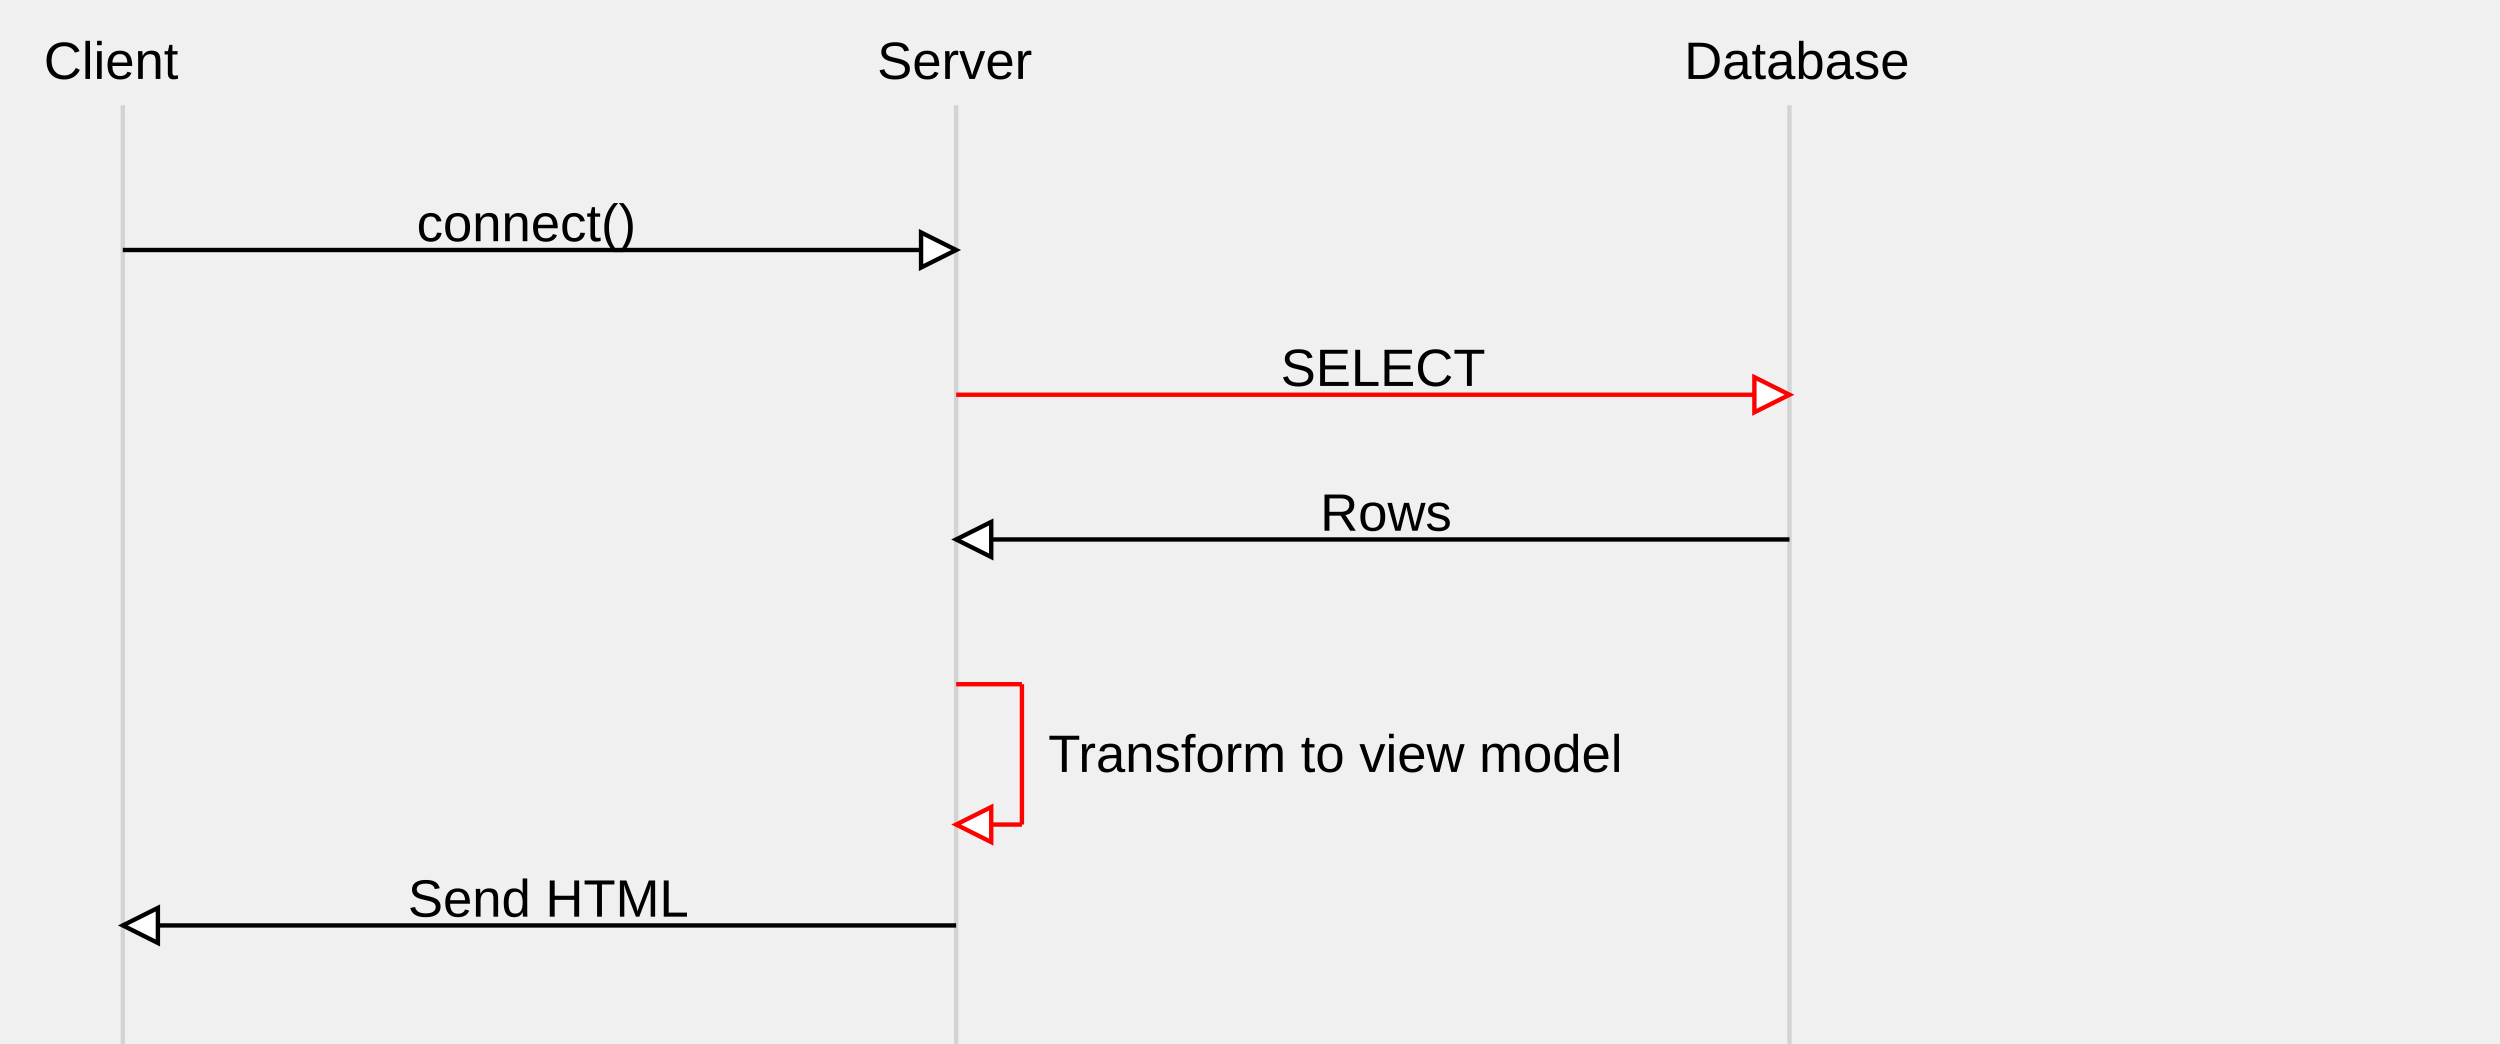
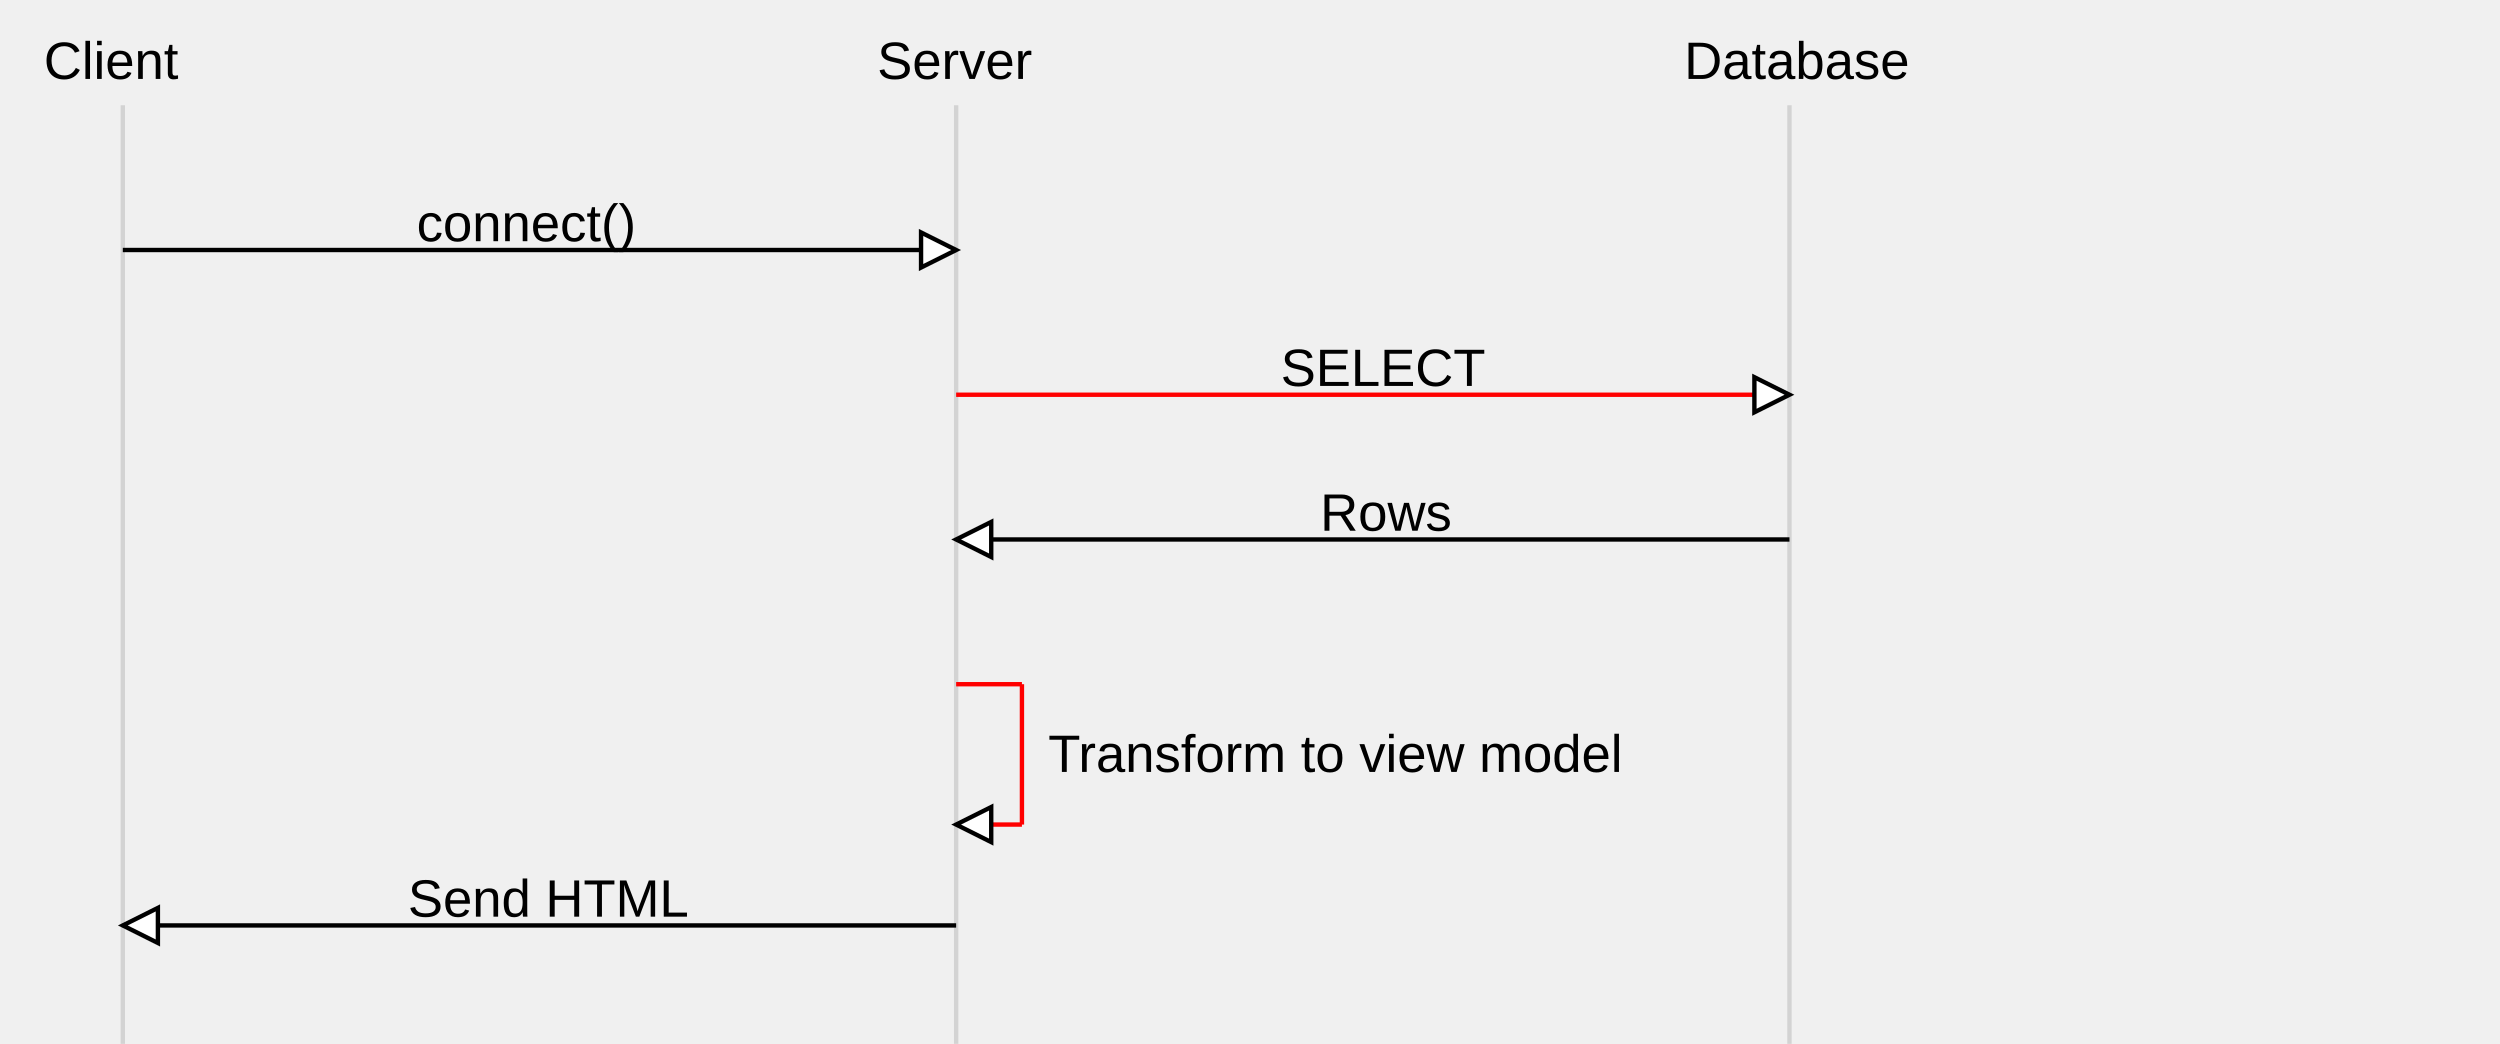
<svg xmlns="http://www.w3.org/2000/svg" width="570" height="238" font-family="Arial, Helvetica, sans-serif">
  <line class="column-line" style="stroke:#d3d3d3" x1="28" y1="24" x2="28" y2="238" />
  <text class="label" style="font-family:Arial,Helvetica,sans-serif; font-size:12px" x="10" y="18">Client</text>
  <line class="column-line" style="stroke:#d3d3d3" x1="218" y1="24" x2="218" y2="238" />
  <text class="label" style="font-family:Arial,Helvetica,sans-serif; font-size:12px" x="200" y="18">Server</text>
  <line class="column-line" style="stroke:#d3d3d3" x1="408" y1="24" x2="408" y2="238" />
  <text class="label" style="font-family:Arial,Helvetica,sans-serif; font-size:12px" x="384" y="18">Database</text>
  <path class="arrow" style="stroke:black" d="M28,57 L218,57" />
  <g transform="rotate(0 218 57)">
    <path class="arrow-head" style="stroke:black;fill:#ffffff" d="M218,57 l-8,-4 l 0,8 Z" />
  </g>
  <text class="label" style="font-family:Arial,Helvetica,sans-serif; font-size:12px" x="95" y="55">connect()</text>
  <path class="highlight" style="stroke:red" d="M218,90 L408,90" />
  <g transform="rotate(0 408 90)">
-     <path class="highlight-head" style="stroke:red;fill:#ffffff" d="M408,90 l-8,-4 l 0,8 Z" />
+     <path class="arrow-head" style="stroke:black;fill:#ffffff" d="M408,90 l-8,-4 l 0,8 Z" />
  </g>
  <text class="label" style="font-family:Arial,Helvetica,sans-serif; font-size:12px" x="292" y="88">SELECT</text>
  <path class="arrow" style="stroke:black" d="M408,123 L218,123" />
  <g transform="rotate(180 218 123)">
    <path class="arrow-head" style="stroke:black;fill:#ffffff" d="M218,123 l-8,-4 l 0,8 Z" />
  </g>
  <text class="label" style="font-family:Arial,Helvetica,sans-serif; font-size:12px" x="301" y="121">Rows</text>
  <line class="highlight" style="stroke:red" x1="218" y1="156" x2="233" y2="156" />
  <line class="highlight" style="stroke:red" x1="233" y1="156" x2="233" y2="188" />
  <path class="highlight" style="stroke:red" d="M233,188 L218,188" />
  <g transform="rotate(180 218 188)">
-     <path class="highlight-head" style="stroke:red;fill:#ffffff" d="M218,188 l-8,-4 l 0,8 Z" />
+     <path class="arrow-head" style="stroke:black;fill:#ffffff" d="M218,188 l-8,-4 l 0,8 Z" />
  </g>
  <text class="label" style="font-family:Arial,Helvetica,sans-serif; font-size:12px" x="239" y="176">Transform to view model</text>
  <path class="arrow" style="stroke:black" d="M218,211 L28,211" />
  <g transform="rotate(180 28 211)">
    <path class="arrow-head" style="stroke:black;fill:#ffffff" d="M28,211 l-8,-4 l 0,8 Z" />
  </g>
  <text class="label" style="font-family:Arial,Helvetica,sans-serif; font-size:12px" x="93" y="209">Send HTML</text>
</svg>
